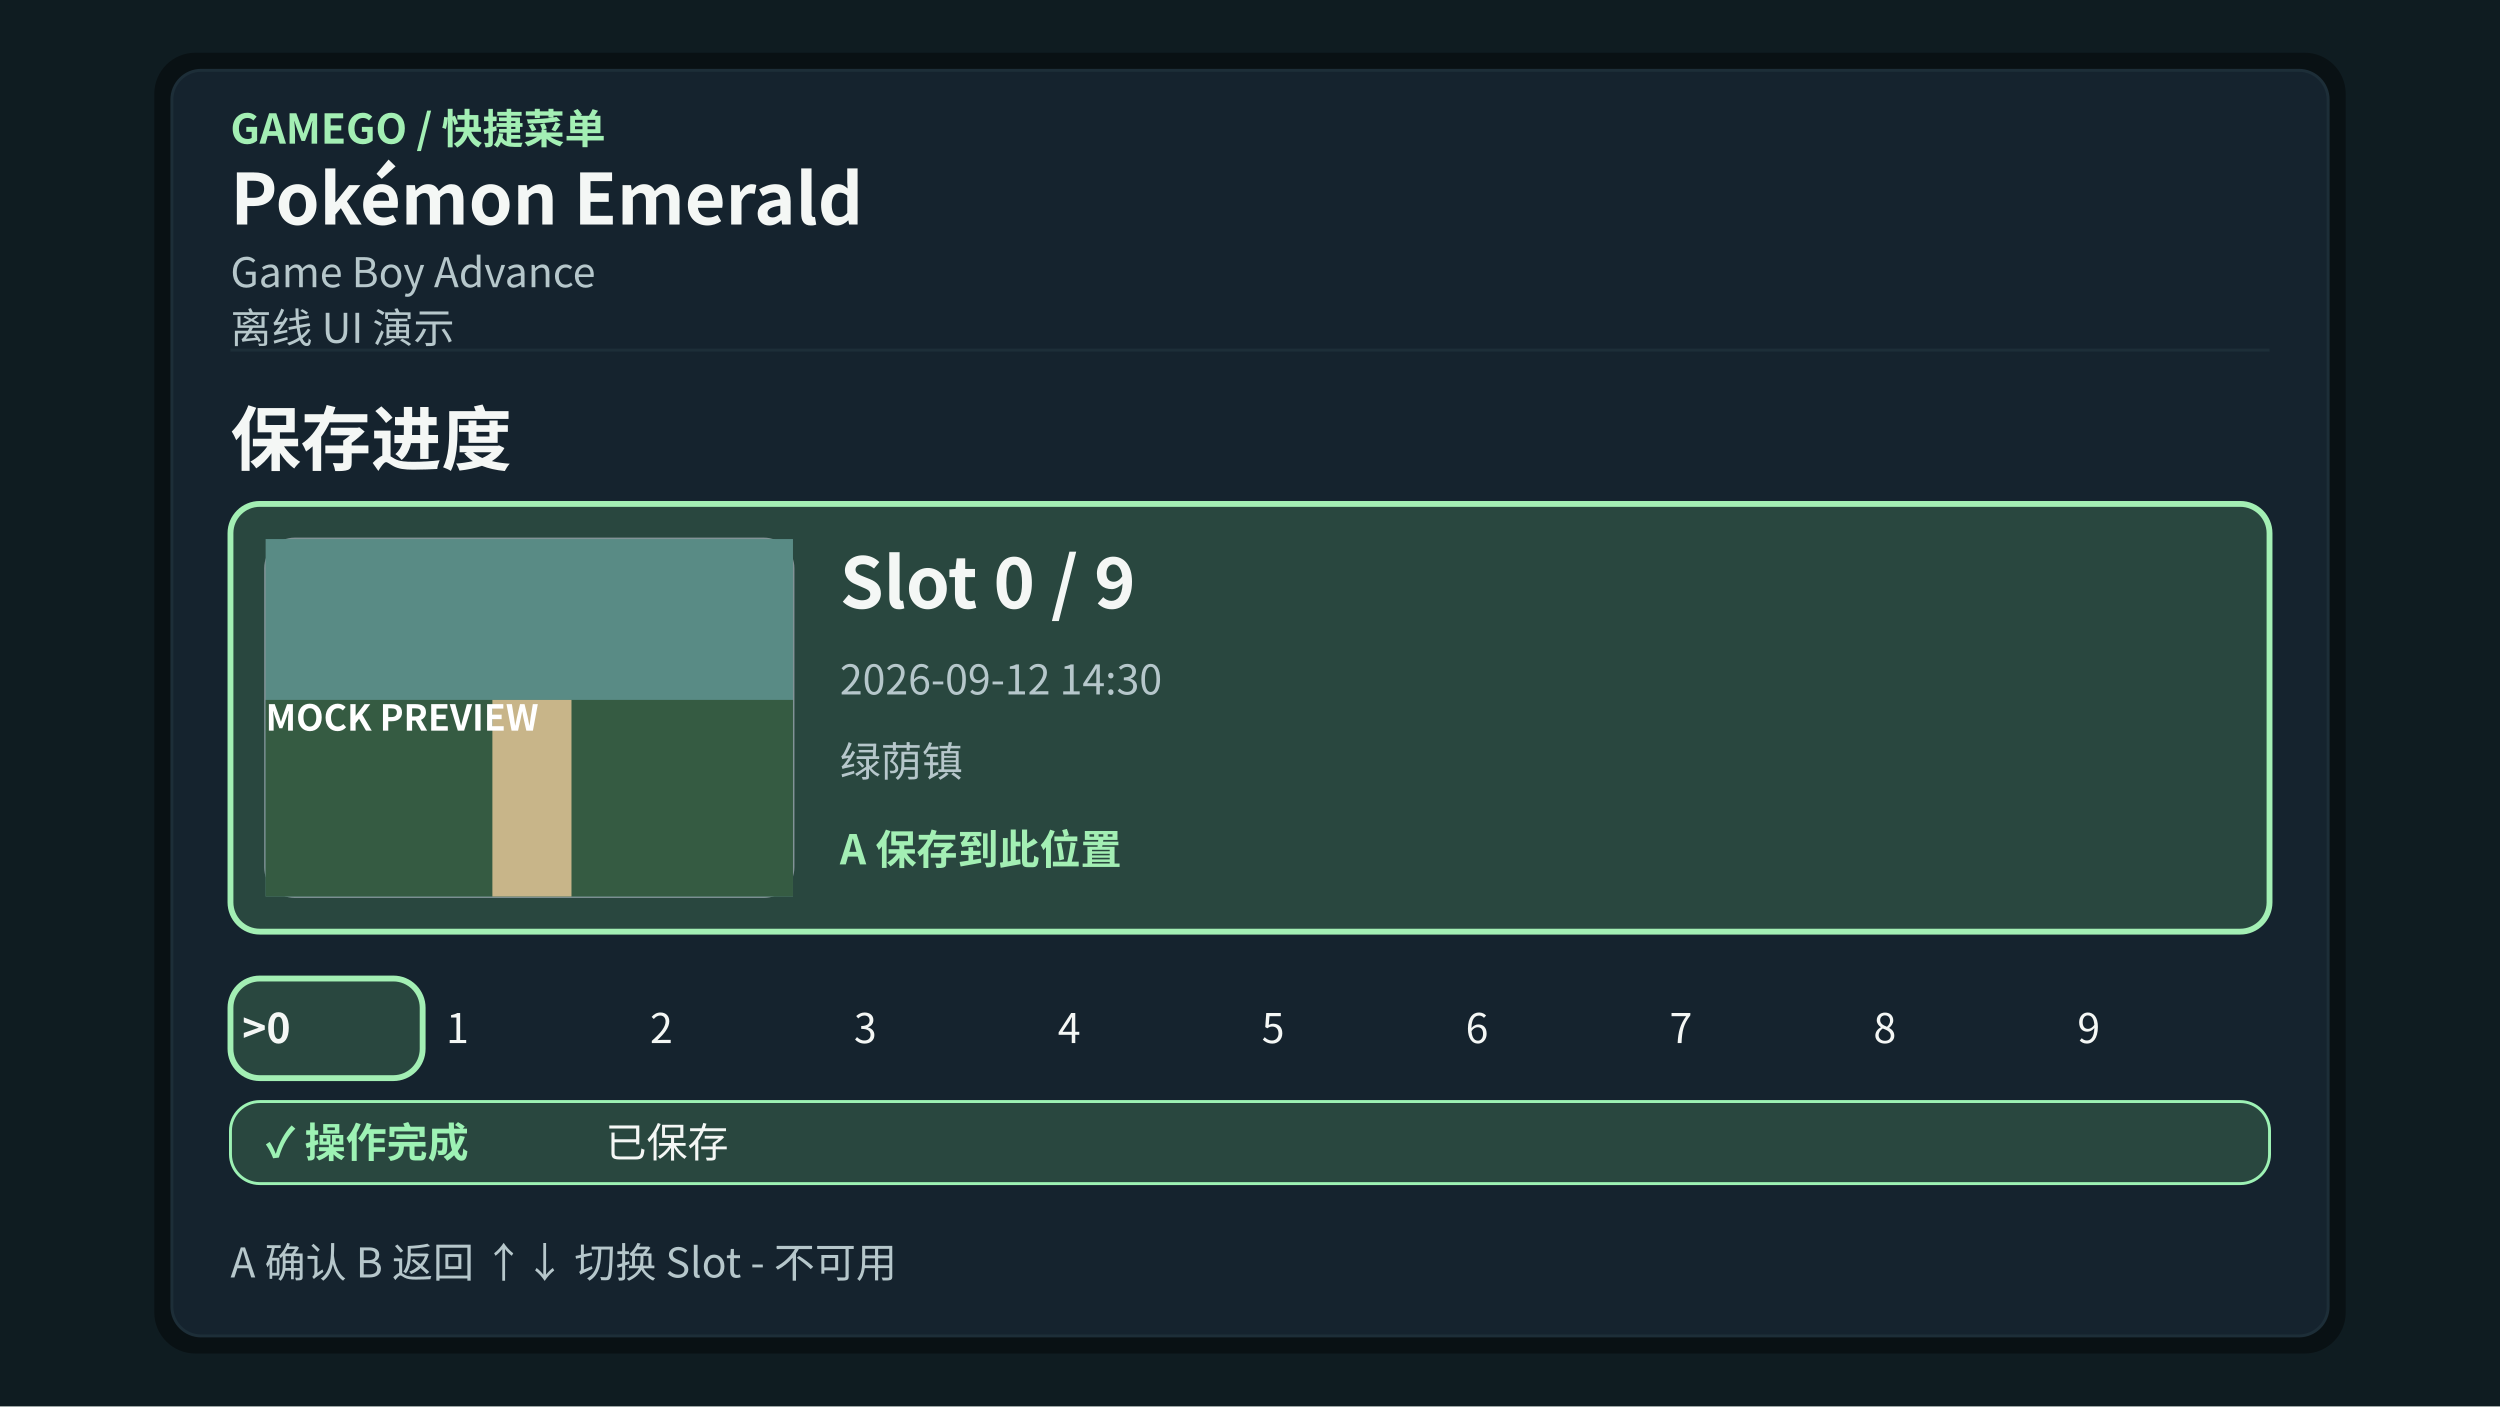
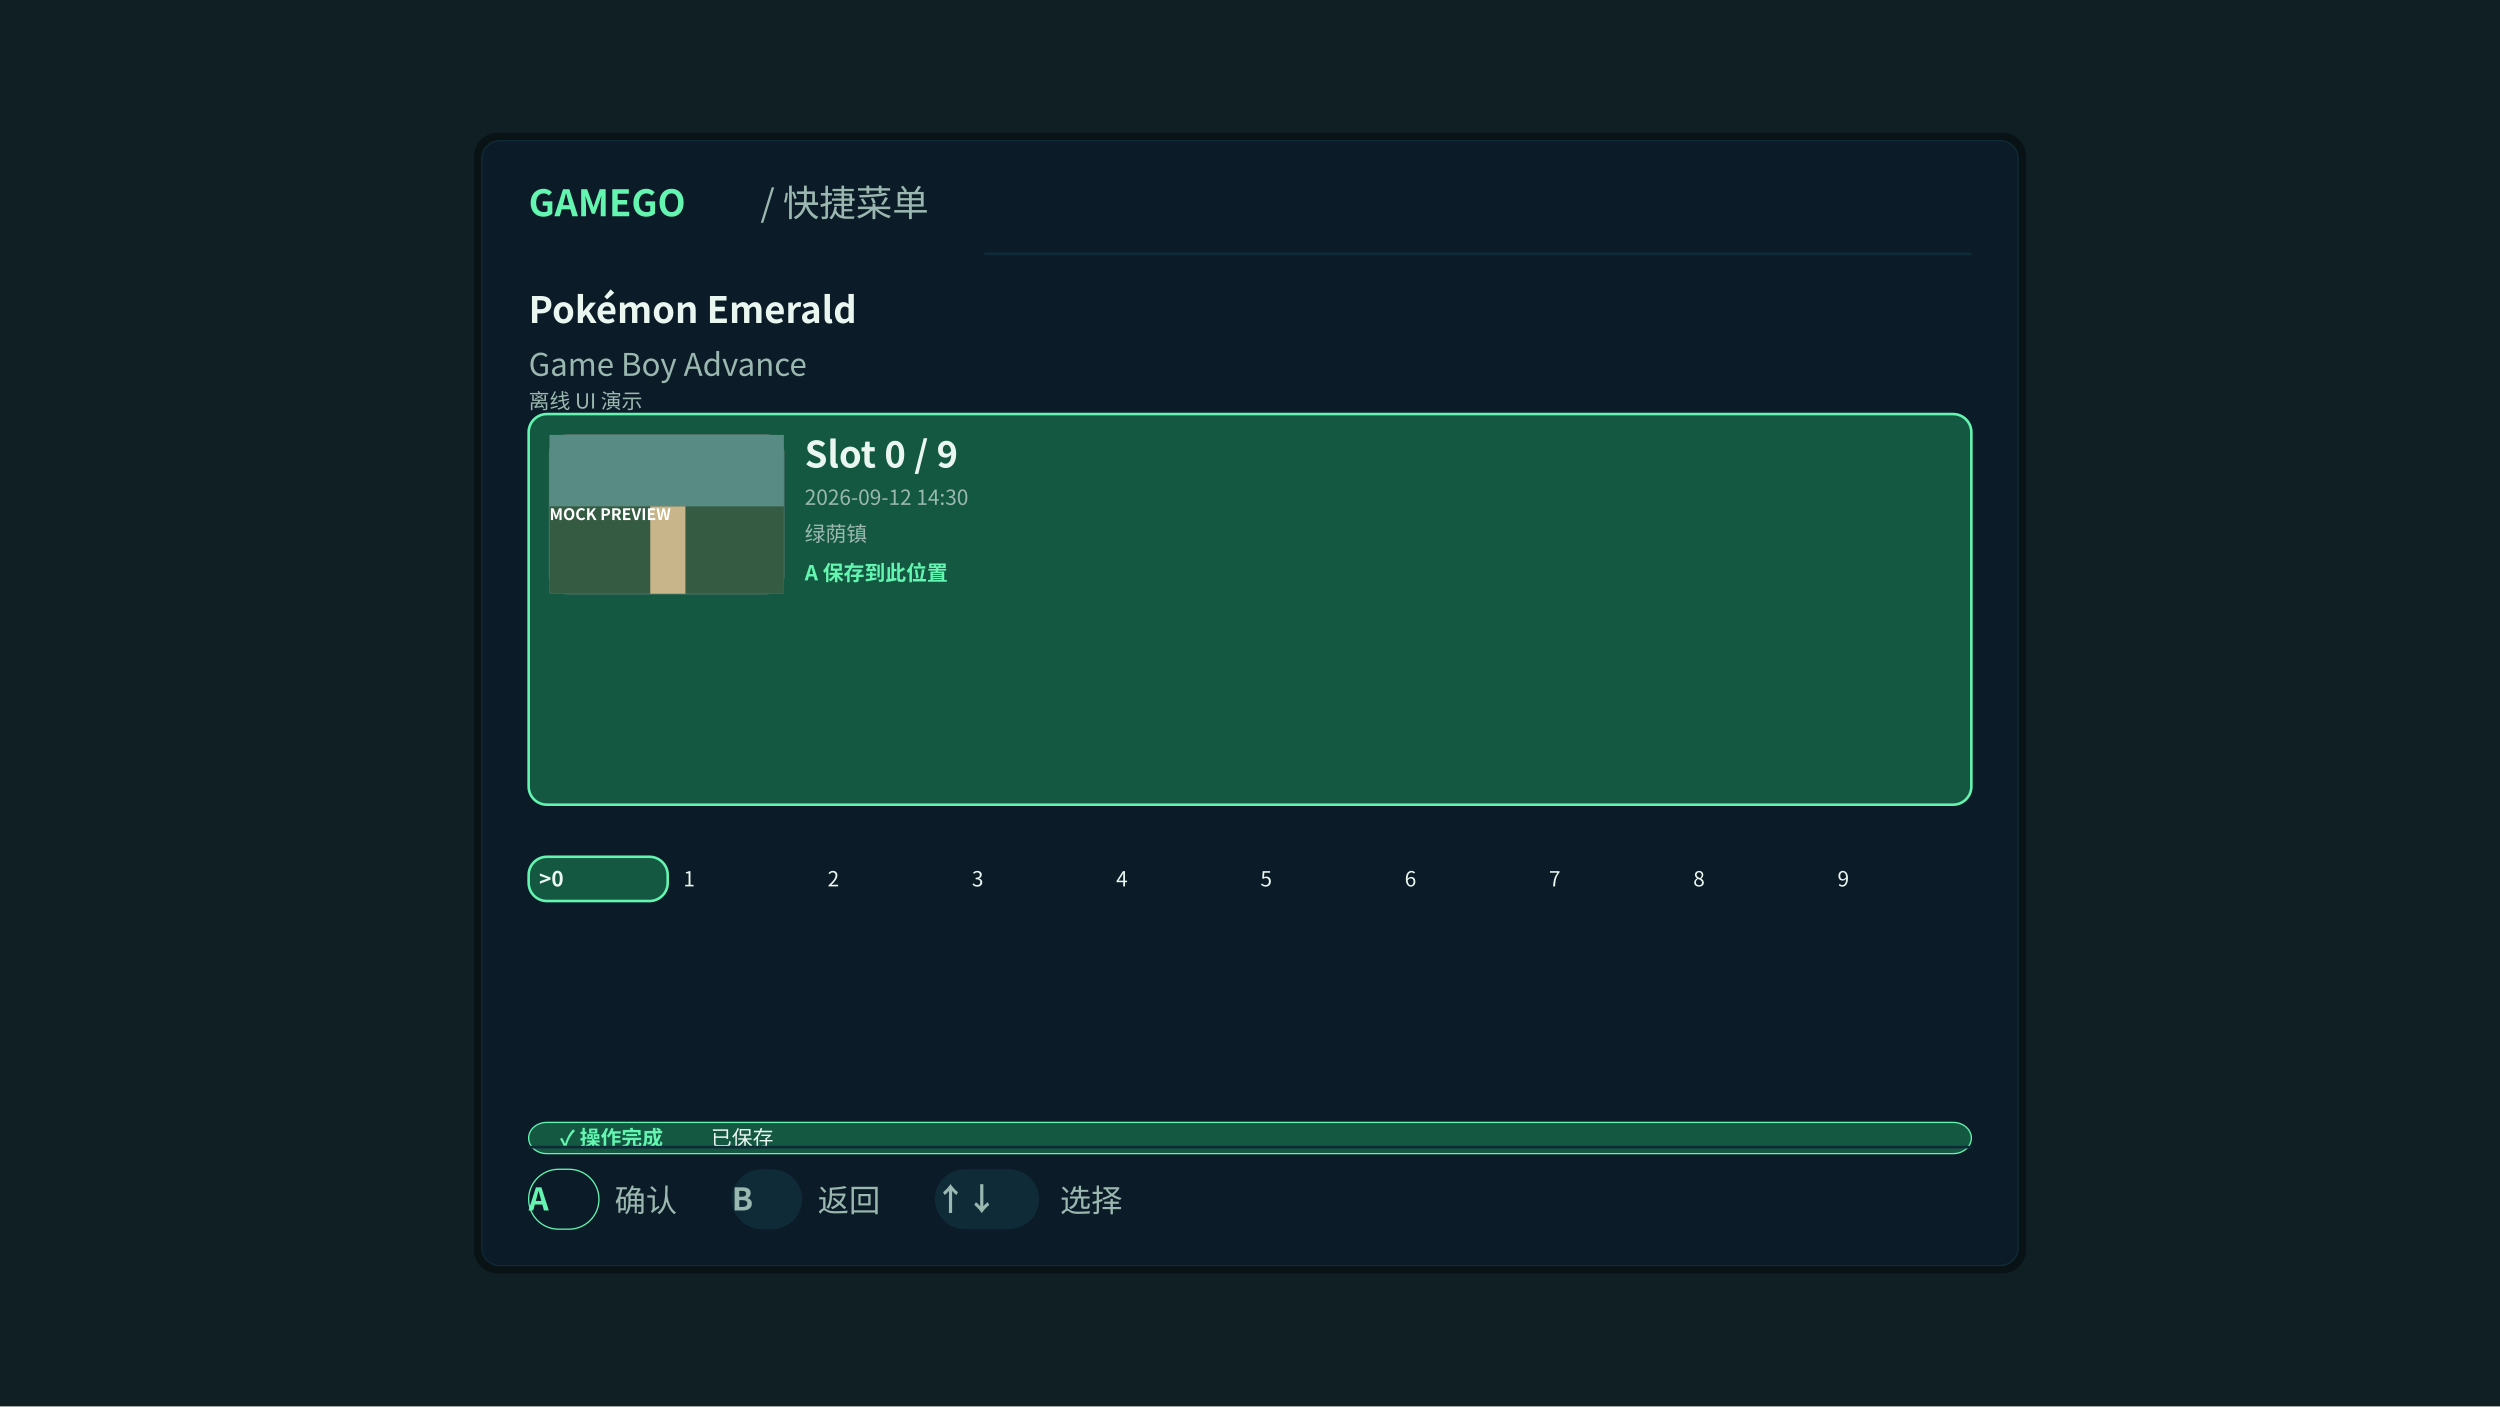
<svg xmlns="http://www.w3.org/2000/svg" width="1920" height="1080" viewBox="0 0 1920 1080">
  <rect width="100%" height="100%" fill="#456657" />
-   <rect x="0" y="0" width="1920" height="1080" rx="0" fill="#071018" fill-opacity="0.851" stroke="#000000" stroke-opacity="0" stroke-width="0" />
-   <rect x="118.5" y="40.5" width="1683" height="999" rx="31.5" fill="#000000" fill-opacity="0.4" stroke="#000000" stroke-opacity="0" stroke-width="0" />
-   <rect x="132" y="54" width="1656" height="972" rx="22.5" fill="#15232e" fill-opacity="1" stroke="#1d2e38" stroke-opacity="1" stroke-width="2.25" />
+   <rect x="0" y="0" width="1920" height="1080" rx="0" fill="#07131c" fill-opacity="0.851" stroke="#000000" stroke-opacity="0" stroke-width="0" />
+   <rect x="364" y="102" width="1192" height="876" rx="18" fill="#000000" fill-opacity="0.4" stroke="#000000" stroke-opacity="0" stroke-width="0" />
+   <rect x="370" y="108" width="1180" height="864" rx="14" fill="#0b1b27" fill-opacity="1" stroke="#102b38" stroke-opacity="1" stroke-width="1" />
  <defs>
    <clipPath id="c0">
-       <rect x="177" y="81" width="1566" height="36" />
-     </clipPath>
-   </defs>
-   <text x="177" y="110.34" fill="#a3efb4" font-size="31.5" font-weight="600" font-family="PingFang SC,Noto Sans CJK SC,sans-serif" clip-path="url(#c0)">GAMEGO  /  快捷菜单</text>
+       <rect x="406" y="140" width="170" height="32" />
+     </clipPath>
+   </defs>
+   <text x="406" y="166.08" fill="#64f5b1" font-size="28" font-weight="600" font-family="PingFang SC,Noto Sans CJK SC,sans-serif" clip-path="url(#c0)">GAMEGO</text>
  <defs>
    <clipPath id="c1">
-       <rect x="177" y="121.5" width="1566" height="63" />
-     </clipPath>
-   </defs>
-   <text x="177" y="172.44" fill="#f4f7f5" font-size="54" font-weight="600" font-family="PingFang SC,Noto Sans CJK SC,sans-serif" clip-path="url(#c1)">Pokémon Emerald</text>
+       <rect x="584" y="140" width="930" height="32" />
+     </clipPath>
+   </defs>
+   <text x="584" y="166.08" fill="#9bb8b0" font-size="28" font-weight="400" font-family="PingFang SC,Noto Sans CJK SC,sans-serif" clip-path="url(#c1)">/  快捷菜单</text>
+   <rect x="756" y="194" width="758" height="2" rx="0" fill="#102b38" fill-opacity="1" stroke="#000000" stroke-opacity="0" stroke-width="0" />
  <defs>
    <clipPath id="c2">
-       <rect x="177" y="189" width="1566" height="40.5" />
-     </clipPath>
-   </defs>
-   <text x="177" y="220.59" fill="#b6c7cb" font-size="31.5" font-weight="400" font-family="PingFang SC,Noto Sans CJK SC,sans-serif" clip-path="url(#c2)">Game Boy Advance</text>
+       <rect x="406" y="218" width="1108" height="40" />
+     </clipPath>
+   </defs>
+   <text x="406" y="248.08" fill="#eaf7f1" font-size="28" font-weight="600" font-family="PingFang SC,Noto Sans CJK SC,sans-serif" clip-path="url(#c2)">Pokémon Emerald</text>
  <defs>
    <clipPath id="c3">
-       <rect x="177" y="234" width="1566" height="36" />
-     </clipPath>
-   </defs>
-   <text x="177" y="263.34" fill="#b6c7cb" font-size="31.5" font-weight="400" font-family="PingFang SC,Noto Sans CJK SC,sans-serif" clip-path="url(#c3)">离线 UI 演示</text>
-   <rect x="177" y="267.75" width="1566" height="2.25" rx="0" fill="#1d2e38" fill-opacity="1" stroke="#000000" stroke-opacity="0" stroke-width="0" />
+       <rect x="406" y="264" width="1108" height="32" />
+     </clipPath>
+   </defs>
+   <text x="406" y="288.64" fill="#9bb8b0" font-size="24" font-weight="400" font-family="PingFang SC,Noto Sans CJK SC,sans-serif" clip-path="url(#c3)">Game Boy Advance</text>
  <defs>
    <clipPath id="c4">
-       <rect x="177" y="297" width="1566" height="81" />
-     </clipPath>
-   </defs>
-   <text x="177" y="356.94" fill="#f4f7f5" font-size="54" font-weight="600" font-family="PingFang SC,Noto Sans CJK SC,sans-serif" clip-path="url(#c4)">保存进度</text>
-   <rect x="177" y="387" width="1566" height="328.5" rx="22.5" fill="#29473f" fill-opacity="1" stroke="#a3efb4" stroke-opacity="1" stroke-width="4.5" />
-   <rect x="204" y="414" width="405" height="274.5" rx="22.5" fill="#071018" fill-opacity="0.851" stroke="#829397" stroke-opacity="1" stroke-width="2.25" />
-   <rect x="204" y="414" width="405" height="274.5" rx="0" fill="#598b85" fill-opacity="1" stroke="#000000" stroke-opacity="0" stroke-width="0" />
-   <rect x="204" y="537.525" width="405" height="150.975" rx="0" fill="#355b42" fill-opacity="1" stroke="#000000" stroke-opacity="0" stroke-width="0" />
-   <rect x="378.15" y="537.525" width="60.75" height="150.975" rx="0" fill="#c8b589" fill-opacity="1" stroke="#000000" stroke-opacity="0" stroke-width="0" />
+       <rect x="406" y="296" width="1108" height="24" />
+     </clipPath>
+   </defs>
+   <text x="406" y="313.76" fill="#9bb8b0" font-size="16" font-weight="400" font-family="PingFang SC,Noto Sans CJK SC,sans-serif" clip-path="url(#c4)">离线 UI 演示</text>
  <defs>
    <clipPath id="c5">
-       <rect x="204" y="414" width="405" height="274.5" />
-     </clipPath>
-   </defs>
-   <text x="204" y="561.132" fill="#ffffff" font-size="27.45" font-weight="600" font-family="PingFang SC,Noto Sans CJK SC,sans-serif" clip-path="url(#c5)">MOCK PREVIEW</text>
+       <rect x="406" y="318" width="1108" height="76" />
+     </clipPath>
+   </defs>
+   <text x="406" y="366.08" fill="#eaf7f1" font-size="28" font-weight="600" font-family="PingFang SC,Noto Sans CJK SC,sans-serif" clip-path="url(#c5)">保存进度</text>
+   <rect x="406" y="318" width="1108" height="300" rx="14" fill="#145841" fill-opacity="1" stroke="#64f5b1" stroke-opacity="1" stroke-width="2" />
+   <rect x="422" y="334" width="180" height="122" rx="14" fill="#07131c" fill-opacity="0.851" stroke="#5f7774" stroke-opacity="1" stroke-width="1" />
+   <rect x="422" y="334" width="180" height="122" rx="0" fill="#598b85" fill-opacity="1" stroke="#000000" stroke-opacity="0" stroke-width="0" />
+   <rect x="422" y="388.9" width="180" height="67.1" rx="0" fill="#355b42" fill-opacity="1" stroke="#000000" stroke-opacity="0" stroke-width="0" />
+   <rect x="499.4" y="388.9" width="27" height="67.1" rx="0" fill="#c8b589" fill-opacity="1" stroke="#000000" stroke-opacity="0" stroke-width="0" />
  <defs>
    <clipPath id="c6">
-       <rect x="645" y="414" width="1071" height="67.5" />
-     </clipPath>
-   </defs>
-   <text x="645" y="467.19" fill="#f4f7f5" font-size="54" font-weight="600" font-family="PingFang SC,Noto Sans CJK SC,sans-serif" clip-path="url(#c6)">Slot 0  /  9</text>
+       <rect x="422" y="334" width="180" height="122" />
+     </clipPath>
+   </defs>
+   <text x="422" y="399.392" fill="#ffffff" font-size="12.2" font-weight="600" font-family="PingFang SC,Noto Sans CJK SC,sans-serif" clip-path="url(#c6)">MOCK PREVIEW</text>
  <defs>
    <clipPath id="c7">
-       <rect x="645" y="495" width="1071" height="54" />
-     </clipPath>
-   </defs>
-   <text x="645" y="533.34" fill="#b6c7cb" font-size="31.5" font-weight="400" font-family="PingFang SC,Noto Sans CJK SC,sans-serif" clip-path="url(#c7)">2026-09-12 14:30</text>
+       <rect x="618" y="334" width="896" height="30" />
+     </clipPath>
+   </defs>
+   <text x="618" y="359.08" fill="#eaf7f1" font-size="28" font-weight="600" font-family="PingFang SC,Noto Sans CJK SC,sans-serif" clip-path="url(#c7)">Slot 0  /  9</text>
  <defs>
    <clipPath id="c8">
-       <rect x="645" y="558" width="1071" height="54" />
-     </clipPath>
-   </defs>
-   <text x="645" y="596.34" fill="#b6c7cb" font-size="31.5" font-weight="400" font-family="PingFang SC,Noto Sans CJK SC,sans-serif" clip-path="url(#c8)">绿荫镇</text>
+       <rect x="618" y="370" width="896" height="24" />
+     </clipPath>
+   </defs>
+   <text x="618" y="387.76" fill="#9bb8b0" font-size="16" font-weight="400" font-family="PingFang SC,Noto Sans CJK SC,sans-serif" clip-path="url(#c8)">2026-09-12 14:30</text>
  <defs>
    <clipPath id="c9">
-       <rect x="645" y="625.5" width="1071" height="54" />
-     </clipPath>
-   </defs>
-   <text x="645" y="663.84" fill="#a3efb4" font-size="31.5" font-weight="600" font-family="PingFang SC,Noto Sans CJK SC,sans-serif" clip-path="url(#c9)">A 保存到此位置</text>
-   <rect x="177" y="751.5" width="147.6" height="76.5" rx="22.5" fill="#29473f" fill-opacity="1" stroke="#a3efb4" stroke-opacity="1" stroke-width="4.5" />
+       <rect x="618" y="398" width="896" height="24" />
+     </clipPath>
+   </defs>
+   <text x="618" y="415.76" fill="#9bb8b0" font-size="16" font-weight="400" font-family="PingFang SC,Noto Sans CJK SC,sans-serif" clip-path="url(#c9)">绿荫镇</text>
  <defs>
    <clipPath id="c10">
-       <rect x="186" y="751.5" width="129.6" height="76.5" />
-     </clipPath>
-   </defs>
-   <text x="186" y="801.09" fill="#f4f7f5" font-size="31.5" font-weight="600" font-family="PingFang SC,Noto Sans CJK SC,sans-serif" clip-path="url(#c10)">&gt;0 </text>
-   <rect x="333.6" y="751.5" width="147.6" height="76.5" rx="22.5" fill="#15232e" fill-opacity="1" stroke="#000000" stroke-opacity="0" stroke-width="0" />
+       <rect x="618" y="428" width="896" height="24" />
+     </clipPath>
+   </defs>
+   <text x="618" y="445.76" fill="#64f5b1" font-size="16" font-weight="600" font-family="PingFang SC,Noto Sans CJK SC,sans-serif" clip-path="url(#c10)">A 保存到此位置</text>
+   <rect x="406" y="658" width="106.8" height="34" rx="14" fill="#145841" fill-opacity="1" stroke="#64f5b1" stroke-opacity="1" stroke-width="2" />
  <defs>
    <clipPath id="c11">
-       <rect x="342.6" y="751.5" width="129.6" height="76.5" />
-     </clipPath>
-   </defs>
-   <text x="342.6" y="801.09" fill="#f4f7f5" font-size="31.5" font-weight="400" font-family="PingFang SC,Noto Sans CJK SC,sans-serif" clip-path="url(#c11)"> 1 </text>
-   <rect x="490.2" y="751.5" width="147.6" height="76.5" rx="22.5" fill="#15232e" fill-opacity="1" stroke="#000000" stroke-opacity="0" stroke-width="0" />
+       <rect x="414" y="658" width="90.8" height="34" />
+     </clipPath>
+   </defs>
+   <text x="414" y="680.76" fill="#eaf7f1" font-size="16" font-weight="600" font-family="PingFang SC,Noto Sans CJK SC,sans-serif" clip-path="url(#c11)">&gt;0 </text>
+   <rect x="516.8" y="658" width="106.8" height="34" rx="14" fill="#0b1b27" fill-opacity="1" stroke="#000000" stroke-opacity="0" stroke-width="0" />
  <defs>
    <clipPath id="c12">
-       <rect x="499.2" y="751.5" width="129.6" height="76.5" />
-     </clipPath>
-   </defs>
-   <text x="499.2" y="801.09" fill="#f4f7f5" font-size="31.5" font-weight="400" font-family="PingFang SC,Noto Sans CJK SC,sans-serif" clip-path="url(#c12)"> 2 </text>
-   <rect x="646.8" y="751.5" width="147.6" height="76.5" rx="22.5" fill="#15232e" fill-opacity="1" stroke="#000000" stroke-opacity="0" stroke-width="0" />
+       <rect x="524.8" y="658" width="90.8" height="34" />
+     </clipPath>
+   </defs>
+   <text x="524.8" y="680.76" fill="#eaf7f1" font-size="16" font-weight="400" font-family="PingFang SC,Noto Sans CJK SC,sans-serif" clip-path="url(#c12)"> 1 </text>
+   <rect x="627.6" y="658" width="106.8" height="34" rx="14" fill="#0b1b27" fill-opacity="1" stroke="#000000" stroke-opacity="0" stroke-width="0" />
  <defs>
    <clipPath id="c13">
-       <rect x="655.8" y="751.5" width="129.6" height="76.5" />
-     </clipPath>
-   </defs>
-   <text x="655.8" y="801.09" fill="#f4f7f5" font-size="31.5" font-weight="400" font-family="PingFang SC,Noto Sans CJK SC,sans-serif" clip-path="url(#c13)"> 3 </text>
-   <rect x="803.4" y="751.5" width="147.6" height="76.5" rx="22.5" fill="#15232e" fill-opacity="1" stroke="#000000" stroke-opacity="0" stroke-width="0" />
+       <rect x="635.6" y="658" width="90.8" height="34" />
+     </clipPath>
+   </defs>
+   <text x="635.6" y="680.76" fill="#eaf7f1" font-size="16" font-weight="400" font-family="PingFang SC,Noto Sans CJK SC,sans-serif" clip-path="url(#c13)"> 2 </text>
+   <rect x="738.4" y="658" width="106.8" height="34" rx="14" fill="#0b1b27" fill-opacity="1" stroke="#000000" stroke-opacity="0" stroke-width="0" />
  <defs>
    <clipPath id="c14">
-       <rect x="812.4" y="751.5" width="129.6" height="76.5" />
-     </clipPath>
-   </defs>
-   <text x="812.4" y="801.09" fill="#f4f7f5" font-size="31.5" font-weight="400" font-family="PingFang SC,Noto Sans CJK SC,sans-serif" clip-path="url(#c14)"> 4 </text>
-   <rect x="960" y="751.5" width="147.6" height="76.5" rx="22.5" fill="#15232e" fill-opacity="1" stroke="#000000" stroke-opacity="0" stroke-width="0" />
+       <rect x="746.4" y="658" width="90.8" height="34" />
+     </clipPath>
+   </defs>
+   <text x="746.4" y="680.76" fill="#eaf7f1" font-size="16" font-weight="400" font-family="PingFang SC,Noto Sans CJK SC,sans-serif" clip-path="url(#c14)"> 3 </text>
+   <rect x="849.2" y="658" width="106.8" height="34" rx="14" fill="#0b1b27" fill-opacity="1" stroke="#000000" stroke-opacity="0" stroke-width="0" />
  <defs>
    <clipPath id="c15">
-       <rect x="969" y="751.5" width="129.6" height="76.5" />
-     </clipPath>
-   </defs>
-   <text x="969" y="801.09" fill="#f4f7f5" font-size="31.5" font-weight="400" font-family="PingFang SC,Noto Sans CJK SC,sans-serif" clip-path="url(#c15)"> 5 </text>
-   <rect x="1116.6" y="751.5" width="147.6" height="76.5" rx="22.5" fill="#15232e" fill-opacity="1" stroke="#000000" stroke-opacity="0" stroke-width="0" />
+       <rect x="857.2" y="658" width="90.8" height="34" />
+     </clipPath>
+   </defs>
+   <text x="857.2" y="680.76" fill="#eaf7f1" font-size="16" font-weight="400" font-family="PingFang SC,Noto Sans CJK SC,sans-serif" clip-path="url(#c15)"> 4 </text>
+   <rect x="960" y="658" width="106.8" height="34" rx="14" fill="#0b1b27" fill-opacity="1" stroke="#000000" stroke-opacity="0" stroke-width="0" />
  <defs>
    <clipPath id="c16">
-       <rect x="1125.6" y="751.5" width="129.6" height="76.5" />
-     </clipPath>
-   </defs>
-   <text x="1125.6" y="801.09" fill="#f4f7f5" font-size="31.5" font-weight="400" font-family="PingFang SC,Noto Sans CJK SC,sans-serif" clip-path="url(#c16)"> 6 </text>
-   <rect x="1273.2" y="751.5" width="147.6" height="76.5" rx="22.5" fill="#15232e" fill-opacity="1" stroke="#000000" stroke-opacity="0" stroke-width="0" />
+       <rect x="968" y="658" width="90.8" height="34" />
+     </clipPath>
+   </defs>
+   <text x="968" y="680.76" fill="#eaf7f1" font-size="16" font-weight="400" font-family="PingFang SC,Noto Sans CJK SC,sans-serif" clip-path="url(#c16)"> 5 </text>
+   <rect x="1070.8" y="658" width="106.8" height="34" rx="14" fill="#0b1b27" fill-opacity="1" stroke="#000000" stroke-opacity="0" stroke-width="0" />
  <defs>
    <clipPath id="c17">
-       <rect x="1282.2" y="751.5" width="129.6" height="76.5" />
-     </clipPath>
-   </defs>
-   <text x="1282.2" y="801.09" fill="#f4f7f5" font-size="31.5" font-weight="400" font-family="PingFang SC,Noto Sans CJK SC,sans-serif" clip-path="url(#c17)"> 7 </text>
-   <rect x="1429.8" y="751.5" width="147.6" height="76.5" rx="22.5" fill="#15232e" fill-opacity="1" stroke="#000000" stroke-opacity="0" stroke-width="0" />
+       <rect x="1078.8" y="658" width="90.8" height="34" />
+     </clipPath>
+   </defs>
+   <text x="1078.8" y="680.76" fill="#eaf7f1" font-size="16" font-weight="400" font-family="PingFang SC,Noto Sans CJK SC,sans-serif" clip-path="url(#c17)"> 6 </text>
+   <rect x="1181.6" y="658" width="106.8" height="34" rx="14" fill="#0b1b27" fill-opacity="1" stroke="#000000" stroke-opacity="0" stroke-width="0" />
  <defs>
    <clipPath id="c18">
-       <rect x="1438.8" y="751.5" width="129.6" height="76.5" />
-     </clipPath>
-   </defs>
-   <text x="1438.8" y="801.09" fill="#f4f7f5" font-size="31.5" font-weight="400" font-family="PingFang SC,Noto Sans CJK SC,sans-serif" clip-path="url(#c18)"> 8 </text>
-   <rect x="1586.4" y="751.5" width="147.6" height="76.5" rx="22.5" fill="#15232e" fill-opacity="1" stroke="#000000" stroke-opacity="0" stroke-width="0" />
+       <rect x="1189.6" y="658" width="90.8" height="34" />
+     </clipPath>
+   </defs>
+   <text x="1189.6" y="680.76" fill="#eaf7f1" font-size="16" font-weight="400" font-family="PingFang SC,Noto Sans CJK SC,sans-serif" clip-path="url(#c18)"> 7 </text>
+   <rect x="1292.4" y="658" width="106.8" height="34" rx="14" fill="#0b1b27" fill-opacity="1" stroke="#000000" stroke-opacity="0" stroke-width="0" />
  <defs>
    <clipPath id="c19">
-       <rect x="1595.4" y="751.5" width="129.6" height="76.5" />
-     </clipPath>
-   </defs>
-   <text x="1595.4" y="801.09" fill="#f4f7f5" font-size="31.5" font-weight="400" font-family="PingFang SC,Noto Sans CJK SC,sans-serif" clip-path="url(#c19)"> 9 </text>
-   <rect x="177" y="846" width="1566" height="63" rx="22.5" fill="#29473f" fill-opacity="1" stroke="#9df2b4" stroke-opacity="1" stroke-width="2.25" />
+       <rect x="1300.4" y="658" width="90.8" height="34" />
+     </clipPath>
+   </defs>
+   <text x="1300.4" y="680.76" fill="#eaf7f1" font-size="16" font-weight="400" font-family="PingFang SC,Noto Sans CJK SC,sans-serif" clip-path="url(#c19)"> 8 </text>
+   <rect x="1403.2" y="658" width="106.8" height="34" rx="14" fill="#0b1b27" fill-opacity="1" stroke="#000000" stroke-opacity="0" stroke-width="0" />
  <defs>
    <clipPath id="c20">
-       <rect x="204" y="846" width="1512" height="63" />
-     </clipPath>
-   </defs>
-   <text x="204" y="888.84" fill="#9df2b4" font-size="31.5" font-weight="600" font-family="PingFang SC,Noto Sans CJK SC,sans-serif" clip-path="url(#c20)">✓ 操作完成</text>
+       <rect x="1411.2" y="658" width="90.8" height="34" />
+     </clipPath>
+   </defs>
+   <text x="1411.2" y="680.76" fill="#eaf7f1" font-size="16" font-weight="400" font-family="PingFang SC,Noto Sans CJK SC,sans-serif" clip-path="url(#c20)"> 9 </text>
+   <rect x="406" y="862" width="1108" height="24" rx="14" fill="#145841" fill-opacity="1" stroke="#64f5b1" stroke-opacity="1" stroke-width="1" />
  <defs>
    <clipPath id="c21">
-       <rect x="465" y="846" width="1251" height="63" />
-     </clipPath>
-   </defs>
-   <text x="465" y="888.84" fill="#f4f7f5" font-size="31.5" font-weight="400" font-family="PingFang SC,Noto Sans CJK SC,sans-serif" clip-path="url(#c21)">已保存</text>
+       <rect x="430" y="862" width="1060" height="24" />
+     </clipPath>
+   </defs>
+   <text x="430" y="879.76" fill="#64f5b1" font-size="16" font-weight="600" font-family="PingFang SC,Noto Sans CJK SC,sans-serif" clip-path="url(#c21)">✓ 操作完成</text>
  <defs>
    <clipPath id="c22">
-       <rect x="177" y="940.5" width="1566" height="58.5" />
-     </clipPath>
-   </defs>
-   <text x="177" y="981.09" fill="#b6c7cb" font-size="31.5" font-weight="400" font-family="PingFang SC,Noto Sans CJK SC,sans-serif" clip-path="url(#c22)">A 确认    B 返回    ↑↓ 切换 Slot    - 不可用</text>
+       <rect x="546" y="862" width="944" height="24" />
+     </clipPath>
+   </defs>
+   <text x="546" y="879.76" fill="#eaf7f1" font-size="16" font-weight="400" font-family="PingFang SC,Noto Sans CJK SC,sans-serif" clip-path="url(#c22)">已保存</text>
+   <rect x="406" y="880" width="1108" height="2" rx="0" fill="#102b38" fill-opacity="1" stroke="#000000" stroke-opacity="0" stroke-width="0" />
+   <rect x="406" y="898" width="54" height="46" rx="23" fill="#0b1b27" fill-opacity="1" stroke="#64f5b1" stroke-opacity="1" stroke-width="1" />
+   <defs>
+     <clipPath id="c23">
+       <rect x="406" y="898" width="54" height="46" />
+     </clipPath>
+   </defs>
+   <text x="406" y="929.64" fill="#64f5b1" font-size="24" font-weight="600" font-family="PingFang SC,Noto Sans CJK SC,sans-serif" clip-path="url(#c23)">A</text>
+   <defs>
+     <clipPath id="c24">
+       <rect x="472" y="898" width="100" height="48" />
+     </clipPath>
+   </defs>
+   <text x="472" y="930.64" fill="#9bb8b0" font-size="24" font-weight="400" font-family="PingFang SC,Noto Sans CJK SC,sans-serif" clip-path="url(#c24)">确认</text>
+   <rect x="562" y="898" width="54" height="46" rx="23" fill="#102b38" fill-opacity="1" stroke="#000000" stroke-opacity="0" stroke-width="0" />
+   <defs>
+     <clipPath id="c25">
+       <rect x="562" y="898" width="54" height="46" />
+     </clipPath>
+   </defs>
+   <text x="562" y="929.64" fill="#9bb8b0" font-size="24" font-weight="600" font-family="PingFang SC,Noto Sans CJK SC,sans-serif" clip-path="url(#c25)">B</text>
+   <defs>
+     <clipPath id="c26">
+       <rect x="628" y="898" width="100" height="48" />
+     </clipPath>
+   </defs>
+   <text x="628" y="930.64" fill="#9bb8b0" font-size="24" font-weight="400" font-family="PingFang SC,Noto Sans CJK SC,sans-serif" clip-path="url(#c26)">返回</text>
+   <rect x="718" y="898" width="80" height="46" rx="23" fill="#102b38" fill-opacity="1" stroke="#000000" stroke-opacity="0" stroke-width="0" />
+   <defs>
+     <clipPath id="c27">
+       <rect x="718" y="898" width="80" height="46" />
+     </clipPath>
+   </defs>
+   <text x="718" y="929.64" fill="#9bb8b0" font-size="24" font-weight="600" font-family="PingFang SC,Noto Sans CJK SC,sans-serif" clip-path="url(#c27)">↑↓</text>
+   <defs>
+     <clipPath id="c28">
+       <rect x="814" y="898" width="100" height="48" />
+     </clipPath>
+   </defs>
+   <text x="814" y="930.64" fill="#9bb8b0" font-size="24" font-weight="400" font-family="PingFang SC,Noto Sans CJK SC,sans-serif" clip-path="url(#c28)">选择</text>
</svg>
